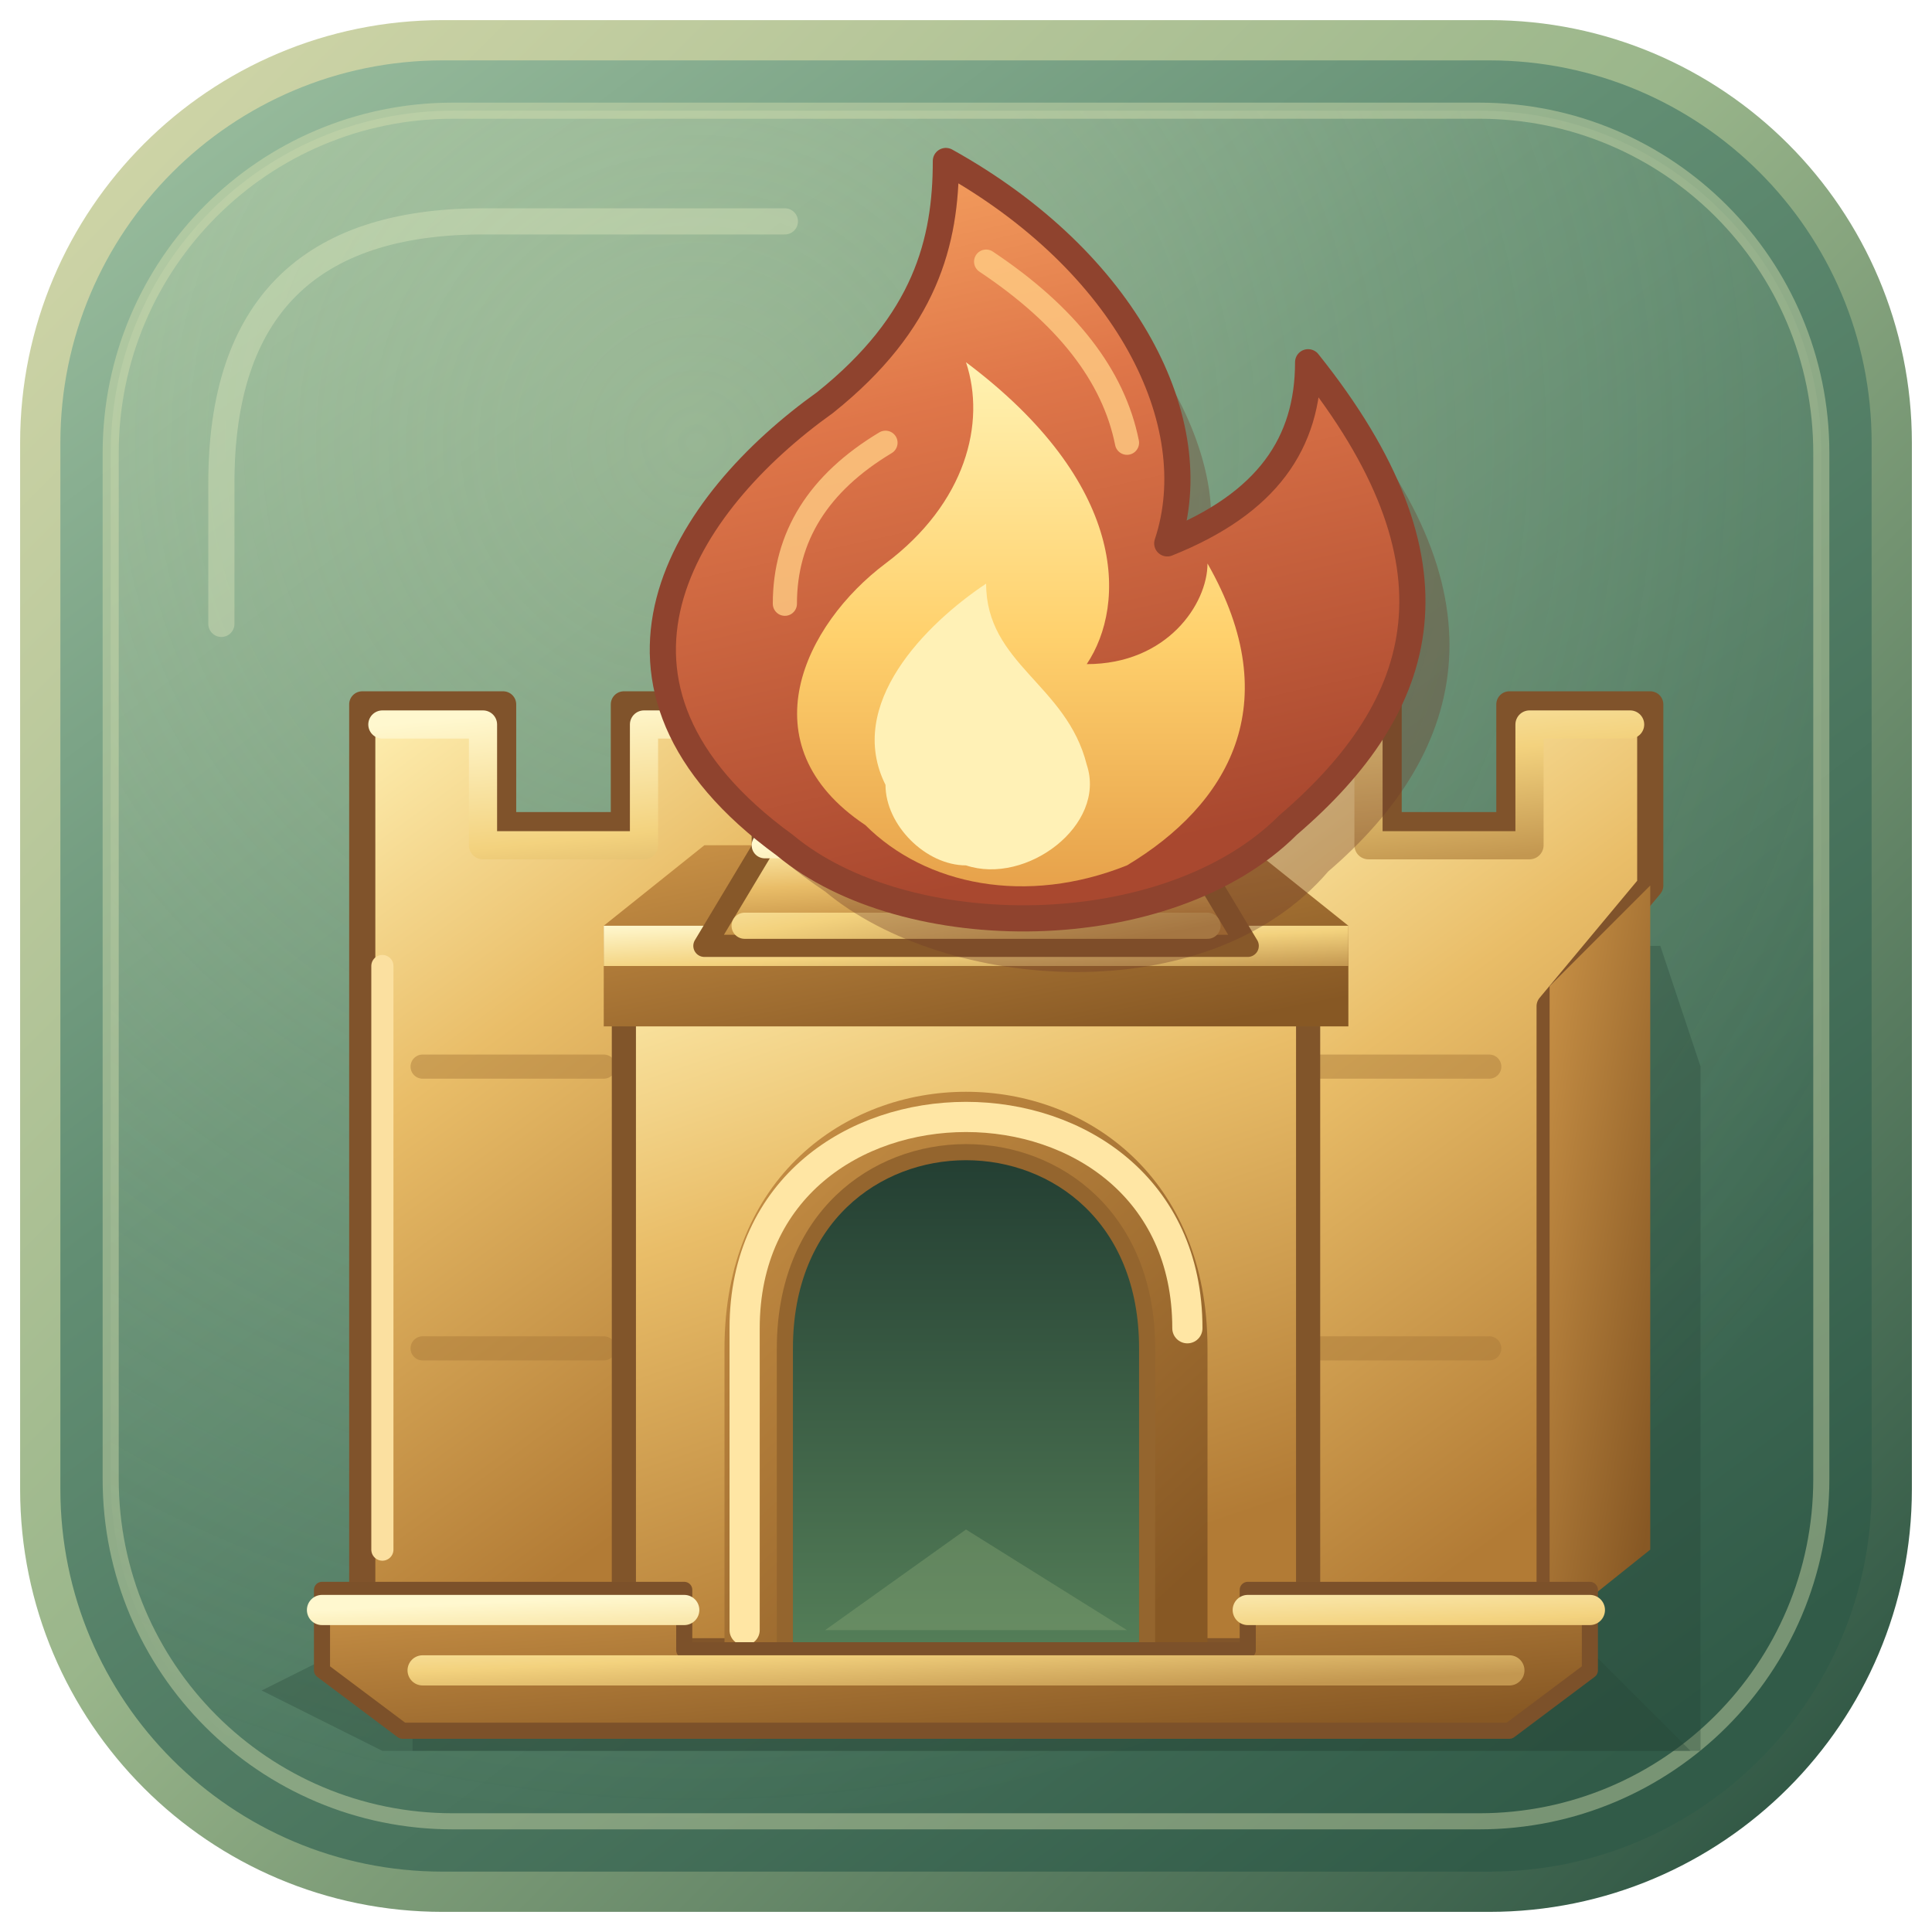
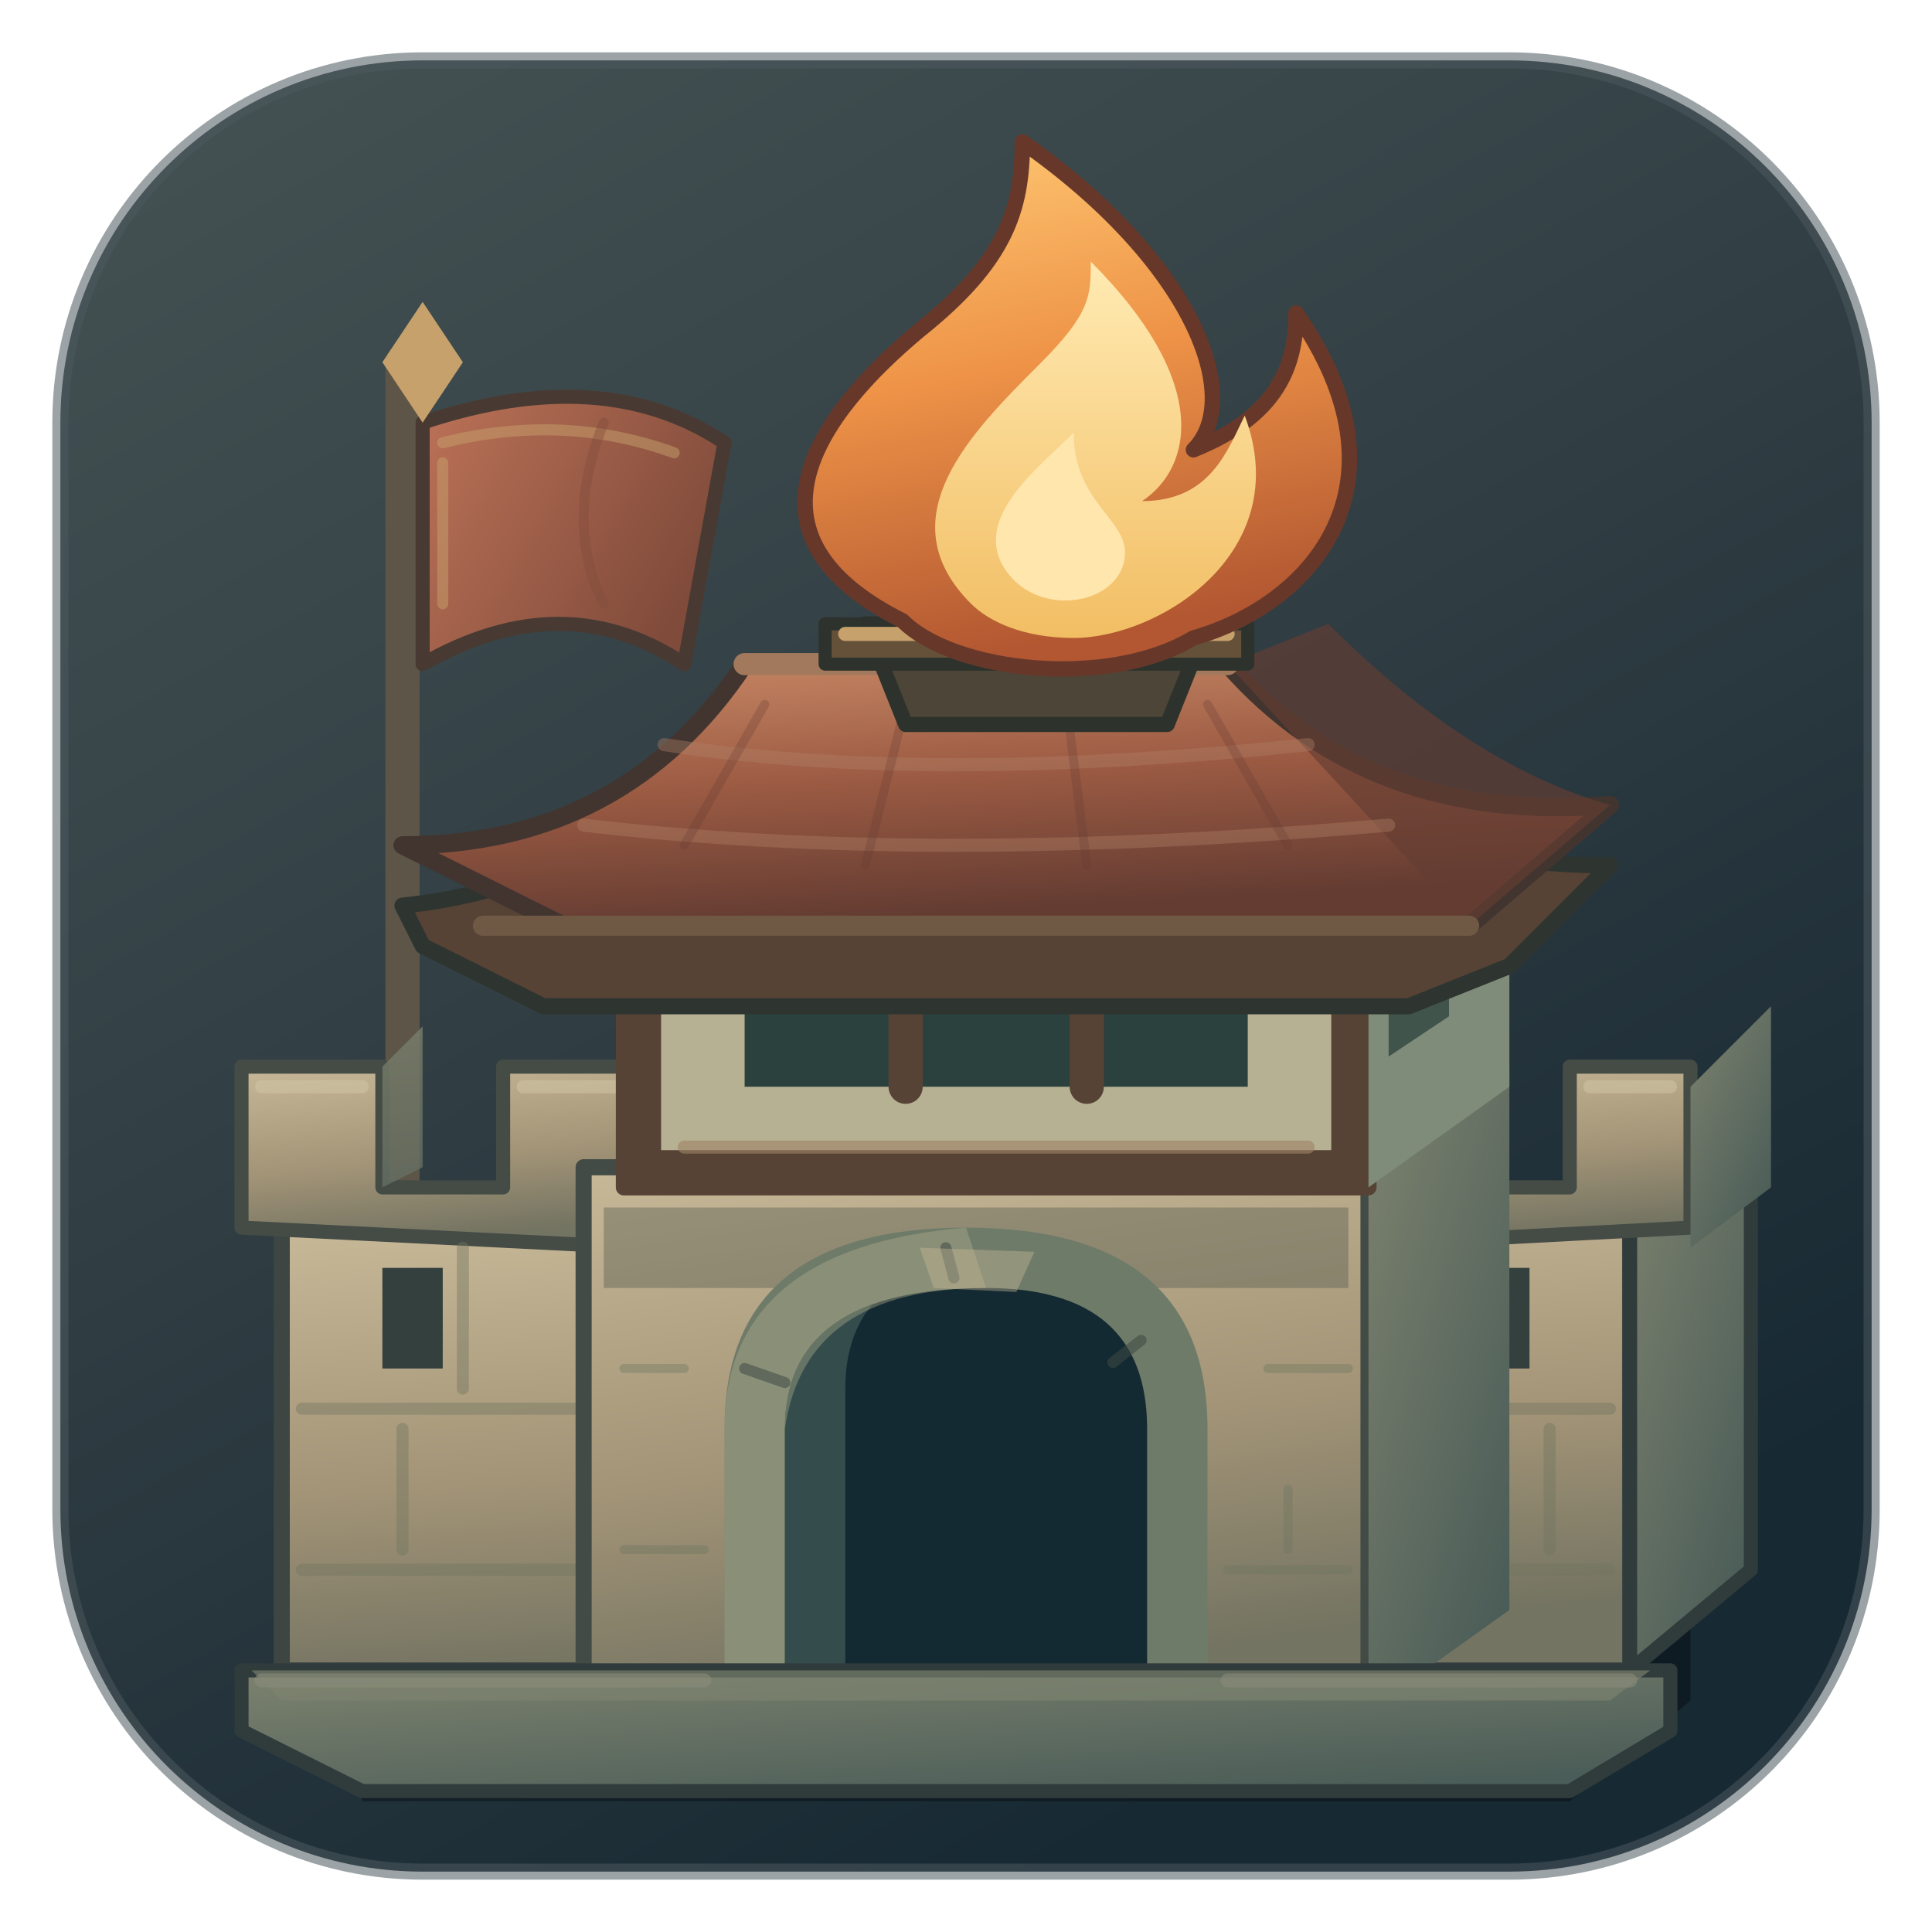
<svg xmlns="http://www.w3.org/2000/svg" width="256" height="256" viewBox="0 0 96 96">
  <defs>
-     <linearGradient id="gc-jade" x1="0" y1="0" x2=".75" y2="1">
-       <stop stop-color="#a2c4a4" />
-       <stop offset=".43" stop-color="#628e73" />
-       <stop offset="1" stop-color="#315b48" />
+     <linearGradient id="ff-bg" x1="0" y1="0" x2=".55" y2="1">
+       <stop stop-color="#465354" />
+       <stop offset=".55" stop-color="#2F3C42" />
+       <stop offset="1" stop-color="#172933" />
    </linearGradient>
-     <linearGradient id="gc-edge" x1="0" y1="0" x2="1" y2="1">
-       <stop stop-color="#d5d8aa" />
-       <stop offset=".45" stop-color="#9ab68b" />
-       <stop offset="1" stop-color="#264e3e" />
+     <linearGradient id="ff-stone" x1="0" y1="0" x2=".2" y2="1">
+       <stop stop-color="#C7B898" />
+       <stop offset=".58" stop-color="#A39477" />
+       <stop offset="1" stop-color="#747462" />
    </linearGradient>
-     <linearGradient id="gc-gold" x1="0" y1="0" x2=".32" y2="1">
-       <stop stop-color="#fff0b2" />
-       <stop offset=".42" stop-color="#e9bd68" />
-       <stop offset="1" stop-color="#b27b35" />
+     <linearGradient id="ff-side" x1="0" y1="0" x2=".75" y2="1">
+       <stop stop-color="#7D826E" />
+       <stop offset="1" stop-color="#4B5D58" />
    </linearGradient>
-     <linearGradient id="gc-gold-side" x1="0" y1="0" x2=".8" y2="1">
-       <stop stop-color="#cb9347" />
-       <stop offset="1" stop-color="#875824" />
+     <linearGradient id="ff-roof" x1="0" y1="0" x2=".25" y2="1">
+       <stop stop-color="#C88966" />
+       <stop offset=".5" stop-color="#9C5B43" />
+       <stop offset="1" stop-color="#643C32" />
    </linearGradient>
-     <linearGradient id="gc-bevel" x1="0" y1="0" x2="1" y2="1">
-       <stop stop-color="#fff8cf" />
-       <stop offset=".55" stop-color="#f3d27e" />
-       <stop offset="1" stop-color="#c39750" />
+     <linearGradient id="ff-fire" x1="0" y1="0" x2=".2" y2="1">
+       <stop stop-color="#FFCA74" />
+       <stop offset=".48" stop-color="#EE9347" />
+       <stop offset="1" stop-color="#B25731" />
    </linearGradient>
-     <linearGradient id="gc-door" x1="0" y1="0" x2="0" y2="1">
-       <stop stop-color="#233e32" />
-       <stop offset="1" stop-color="#547e58" />
+     <linearGradient id="ff-core" x1="0" y1="0" x2="0" y2="1">
+       <stop stop-color="#FFEAB2" />
+       <stop offset="1" stop-color="#F2BE64" />
    </linearGradient>
-     <linearGradient id="gc-fire" x1="0" y1="0" x2=".22" y2="1">
-       <stop stop-color="#f8a762" />
-       <stop offset=".38" stop-color="#df7649" />
-       <stop offset="1" stop-color="#a9482f" />
+     <linearGradient id="ff-flag" x1="0" y1="0" x2="1" y2=".5">
+       <stop stop-color="#BC7257" />
+       <stop offset="1" stop-color="#804B3B" />
    </linearGradient>
-     <linearGradient id="gc-core" x1="0" y1="0" x2="0" y2="1">
-       <stop stop-color="#fff2b2" />
-       <stop offset=".52" stop-color="#ffd16d" />
-       <stop offset="1" stop-color="#e7a24b" />
-     </linearGradient>
-     <radialGradient id="gc-sun" cx=".34" cy=".19" r=".82">
-       <stop stop-color="#edf0c1" stop-opacity=".3" />
-       <stop offset="1" stop-color="#edf0c1" stop-opacity="0" />
-     </radialGradient>
+     <clipPath id="ff-door-clip">
+       <path d="M39 85V71Q39 64 49 64Q57 64 57 71V85Z" />
+     </clipPath>
  </defs>
  <g stroke-linecap="round" stroke-linejoin="round">
-     <rect x="2" y="2" width="92" height="92" rx="20" fill="url(#gc-jade)" stroke="url(#gc-edge)" stroke-width="2" />
-     <rect x="5.5" y="5.5" width="85" height="85" rx="17" fill="url(#gc-sun)" stroke="#dce2b1" stroke-opacity=".42" stroke-width=".8" />
-     <path d="M11 31V24Q11 11 24 11H39" fill="none" stroke="#eff2c6" stroke-opacity=".32" stroke-width="1.3" />
-     <path d="M20 44H81L83 50V84H19V48Z" fill="#204134" opacity=".30" transform="translate(1.5,3)" />
-     <path d="M17 82H79L84 87H19L13 84Z" fill="#254636" opacity=".32" />
-     <path d="M18 44V35H25V41H31V35H38V46L34 51V81H18Z" fill="url(#gc-gold)" stroke="#80532b" stroke-width="1.3" />
-     <path d="M34 49L39 46V77L34 81Z" fill="url(#gc-gold-side)" />
-     <path d="M62 46V35H69V41H75V35H82V44L77 50V81H62Z" fill="url(#gc-gold)" stroke="#80532b" stroke-width="1.3" />
-     <path d="M77 49L82 44V77L77 81Z" fill="url(#gc-gold-side)" />
-     <path d="M19 36H24V42H32V36H37M63 36H68V42H76V36H81" fill="none" stroke="url(#gc-bevel)" stroke-width="1.4" />
-     <path d="M19 48V77M63 49V77" fill="none" stroke="#fbe0a0" stroke-width="1.1" />
-     <path d="M21 53H30M21 67H30M65 53H74M65 67H74" fill="none" stroke="#a97939" stroke-opacity=".48" stroke-width="1.2" />
-     <path d="M31 46H65V82H31Z" fill="url(#gc-gold)" stroke="#81552a" stroke-width="1.2" />
-     <path d="M30 46L35 42H62L67 46V51H30Z" fill="url(#gc-gold-side)" />
-     <path d="M30 46H67V48H30Z" fill="url(#gc-bevel)" />
-     <path d="M36 82V67C36 50 60 50 60 67V82Z" fill="url(#gc-gold-side)" />
-     <path d="M39 82V67C39 54 57 54 57 67V82Z" fill="url(#gc-door)" stroke="#94652e" stroke-width=".8" />
-     <path d="M37 81V66C37 52 59 52 59 66" fill="none" stroke="#ffe6a4" stroke-width="1.5" />
-     <path d="M41 81L48 76L56 81Z" fill="#83a172" opacity=".42" />
-     <path d="M16 79H34V82H62V79H79V83L75 86H20L16 83Z" fill="url(#gc-gold-side)" stroke="#7c512a" stroke-width=".8" />
-     <path d="M16 80H34M62 80H79M21 83H75" fill="none" stroke="url(#gc-bevel)" stroke-width="1.5" />
-     <path d="M38 42H59L62 47H35Z" fill="url(#gc-gold)" stroke="#875829" stroke-width="1.1" />
-     <path d="M38 42H59M37 46H60" fill="none" stroke="url(#gc-bevel)" stroke-width="1.3" />
-     <path d="M40 43C28 35 35 25 42 20C47 16 47 12 47 8C57 14 60 22 59 26C64 25 65 20 65 18C74 28 72 36 65 42C59 49 46 48 40 43Z" fill="#6d3928" opacity=".35" transform="translate(1,1.3)" />
-     <path d="M39 42C28 34 34 25 41 20C46 16 47 12 47 8C56 13 60 21 58 27C63 25 65 22 65 18C73 28 71 35 64 41C58 47 45 47 39 42Z" fill="url(#gc-fire)" stroke="#8f432e" stroke-width="1.3" />
-     <path d="M43 41C37 37 40 31 44 28C48 25 49 21 48 18C56 24 56 30 54 33C58 33 60 30 60 28C64 35 61 40 56 43C51 45 46 44 43 41Z" fill="url(#gc-core)" />
-     <path d="M44 39C42 35 46 31 49 29C49 33 53 34 54 38C55 41 51 44 48 43C46 43 44 41 44 39Z" fill="#fff1b6" />
-     <path d="M39 30Q39 25 44 22M49 13Q55 17 56 22" fill="none" stroke="#ffcc83" stroke-width="1.2" stroke-opacity=".8" />
+     <rect x="3" y="3" width="90" height="90" rx="18" fill="url(#ff-bg)" stroke="#4B585E" stroke-opacity=".55" stroke-width=".8" />
+     <path d="M20 18V62" fill="none" stroke="#5C5548" stroke-width="1.7" />
+     <path d="M21 21Q30 18 36 22L34 33Q28 29 21 33Z" fill="url(#ff-flag)" stroke="#483A32" stroke-width=".7" />
+     <path d="M22 22Q28 20.5 33.5 22.5M22 23V30" fill="none" stroke="#C7A16C" stroke-opacity=".5" stroke-width=".55" />
+     <path d="M30 21Q28 26 30 30" fill="none" stroke="#804B3B" stroke-opacity=".4" stroke-width=".5" />
+     <path d="M21 15L23 18L21 21L19 18Z" fill="#C7A16C" />
+     <path d="M13 61H82V83L76 88H16Z" fill="#071015" opacity=".55" transform="translate(2,1.5)" />
+     <path d="M14 61H81V83H14Z" fill="url(#ff-stone)" stroke="#3E4644" stroke-width=".8" />
+     <path d="M81 61L87 55V78L81 83Z" fill="url(#ff-side)" stroke="#303B3B" stroke-width=".7" />
+     <path d="M12 61V53H19V59H25V53H32V62Z" fill="url(#ff-stone)" stroke="#454B45" stroke-width=".7" />
+     <path d="M65 62V53H72V59H78V53H84V61Z" fill="url(#ff-stone)" stroke="#454B45" stroke-width=".7" />
+     <path d="M84 54L88 50V59L84 62Z" fill="url(#ff-side)" />
+     <path d="M19 53L21 51V58L19 59ZM32 53L34 51V60L32 62ZM72 53L74 51V58L72 59Z" fill="url(#ff-side)" opacity=".75" />
+     <path d="M13 54H18M26 54H31M66 54H71M79 54H83" fill="none" stroke="#D0C4A5" stroke-width=".65" opacity=".55" />
+     <path d="M15 70H29M15 78H29M68 70H80M68 78H80M23 62V69M20 71V77M73 62V69M77 71V77" fill="none" stroke="#6F7560" stroke-width=".6" opacity=".42" />
+     <path d="M19 63H22V68H19ZM73 63H76V68H73Z" fill="#34403E" />
+     <path d="M29 58H68V85H29Z" fill="url(#ff-stone)" stroke="#434B46" stroke-width=".8" />
+     <path d="M68 58L75 53V80L68 85Z" fill="url(#ff-side)" />
+     <path d="M30 60H67V64H30Z" fill="#444D46" opacity=".35" />
+     <path d="M36 85V71Q36 61 48 61Q60 61 60 71V85Z" fill="#6F7B69" />
+     <path d="M39 85V71Q39 64 49 64Q57 64 57 71V85Z" fill="#142A32" />
+     <path d="M39 85V71Q39 64 49 64L52 62Q42 62 42 69V85Z" fill="#344C4C" clip-path="url(#ff-door-clip)" />
+     <path d="M36 71Q36 62 48 61L49 64Q40 64 39 71V84L36 85Z" fill="#B2AF8D" opacity=".4" />
+     <path d="M39 83H57V85H39Z" fill="#1C292D" />
+     <path d="M37 68L39 68.7M47 62L47.4 63.5M56.7 66.6L55.3 67.7" fill="none" stroke="#3E4843" stroke-width=".55" opacity=".55" />
+     <path d="M31 77H35M61 78H67M31 68H34M63 68H67M64 74V77" fill="none" stroke="#6F7560" stroke-width=".45" opacity=".4" />
+     <path d="M45.7 62L46.4 64L50.5 64.2L51.4 62.2Z" fill="#C7B898" opacity=".4" />
+     <path d="M31 46H68V59H31Z" fill="#B7B193" stroke="#564336" stroke-width=".8" />
+     <path d="M68 46L75 41V54L68 59Z" fill="#7E8C79" />
+     <path d="M37 49H62V54H37Z" fill="#2B413E" />
+     <path d="M69 47.5L72 45.5V50.5L69 52.5Z" fill="#2B413E" opacity=".75" />
+     <path d="M32 47V58M67 47V58M32 58H67M45 49V54M54 49V54" fill="none" stroke="#564336" stroke-width="1.7" />
+     <path d="M34 57H65" fill="none" stroke="#9E8265" stroke-opacity=".6" stroke-width=".65" />
+     <path d="M20 45Q30 44 37 36H62Q68 43 80 43L75 48L70 50H27L21 47Z" fill="#564336" stroke="#2E3430" stroke-width=".8" />
+     <path d="M20 42Q31 42 37 33H61Q68 41 80 40L73 46H28Z" fill="url(#ff-roof)" stroke="#42352F" stroke-width=".9" />
+     <path d="M61 33L66 31Q73 38 80 40L73 46Z" fill="#643C32" opacity=".66" />
+     <path d="M29 41Q46 43 69 41M33 37Q46 39 65 37" fill="none" stroke="#B18368" stroke-opacity=".38" stroke-width=".65" />
+     <path d="M38 35L34 42M45 35L43 43M53 35L54 43M60 35L64 42" fill="none" stroke="#643C32" stroke-opacity=".28" stroke-width=".45" />
+     <path d="M37 33H61" fill="none" stroke="#A2795D" stroke-width="1.1" />
+     <path d="M24 46H73" fill="none" stroke="#6F5844" stroke-width="1" />
+     <path d="M43 31H60L58 36H45Z" fill="#4D4537" stroke="#2D332C" stroke-width=".75" />
+     <path d="M41 31H62V33H41Z" fill="#655139" stroke="#2D332C" stroke-width=".65" />
+     <path d="M42 31.5H61" fill="none" stroke="#C7A16C" stroke-width=".7" />
+     <g transform="translate(8.3,1.1) scale(.85)">
+       <path d="M43 35C33 30 38 23 44 18C49 14 50 11 50 7C60 14 63 22 60 25C65 23 66 20 66 17C73 27 67 34 60 36C55 39 46 38 43 35Z" fill="url(#ff-fire)" stroke="#67382A" stroke-width=".9" />
+       <path d="M47 34C42 29 47 24 51 20C54 17 54 16 54 14C61 21 60 26 57 28C61 28 62 25 63 23C66 31 58 36 53 36C50 36 48 35 47 34Z" fill="url(#ff-core)" />
+       <path d="M49 32C47 29 51 26 53 24C53 28 56 29 56 31C56 34 51 35 49 32Z" fill="#FFE6AD" />
+     </g>
+     <path d="M12 83H83V86L78 89H18L12 86Z" fill="url(#ff-side)" stroke="#303B3B" stroke-width=".7" />
+     <path d="M12.5 83H82L80 84.5H14Z" fill="#7D826E" opacity=".65" />
+     <path d="M13 83.5H35M61 83.5H81" fill="none" stroke="#8A8C7A" stroke-opacity=".55" stroke-width=".7" />
  </g>
</svg>
